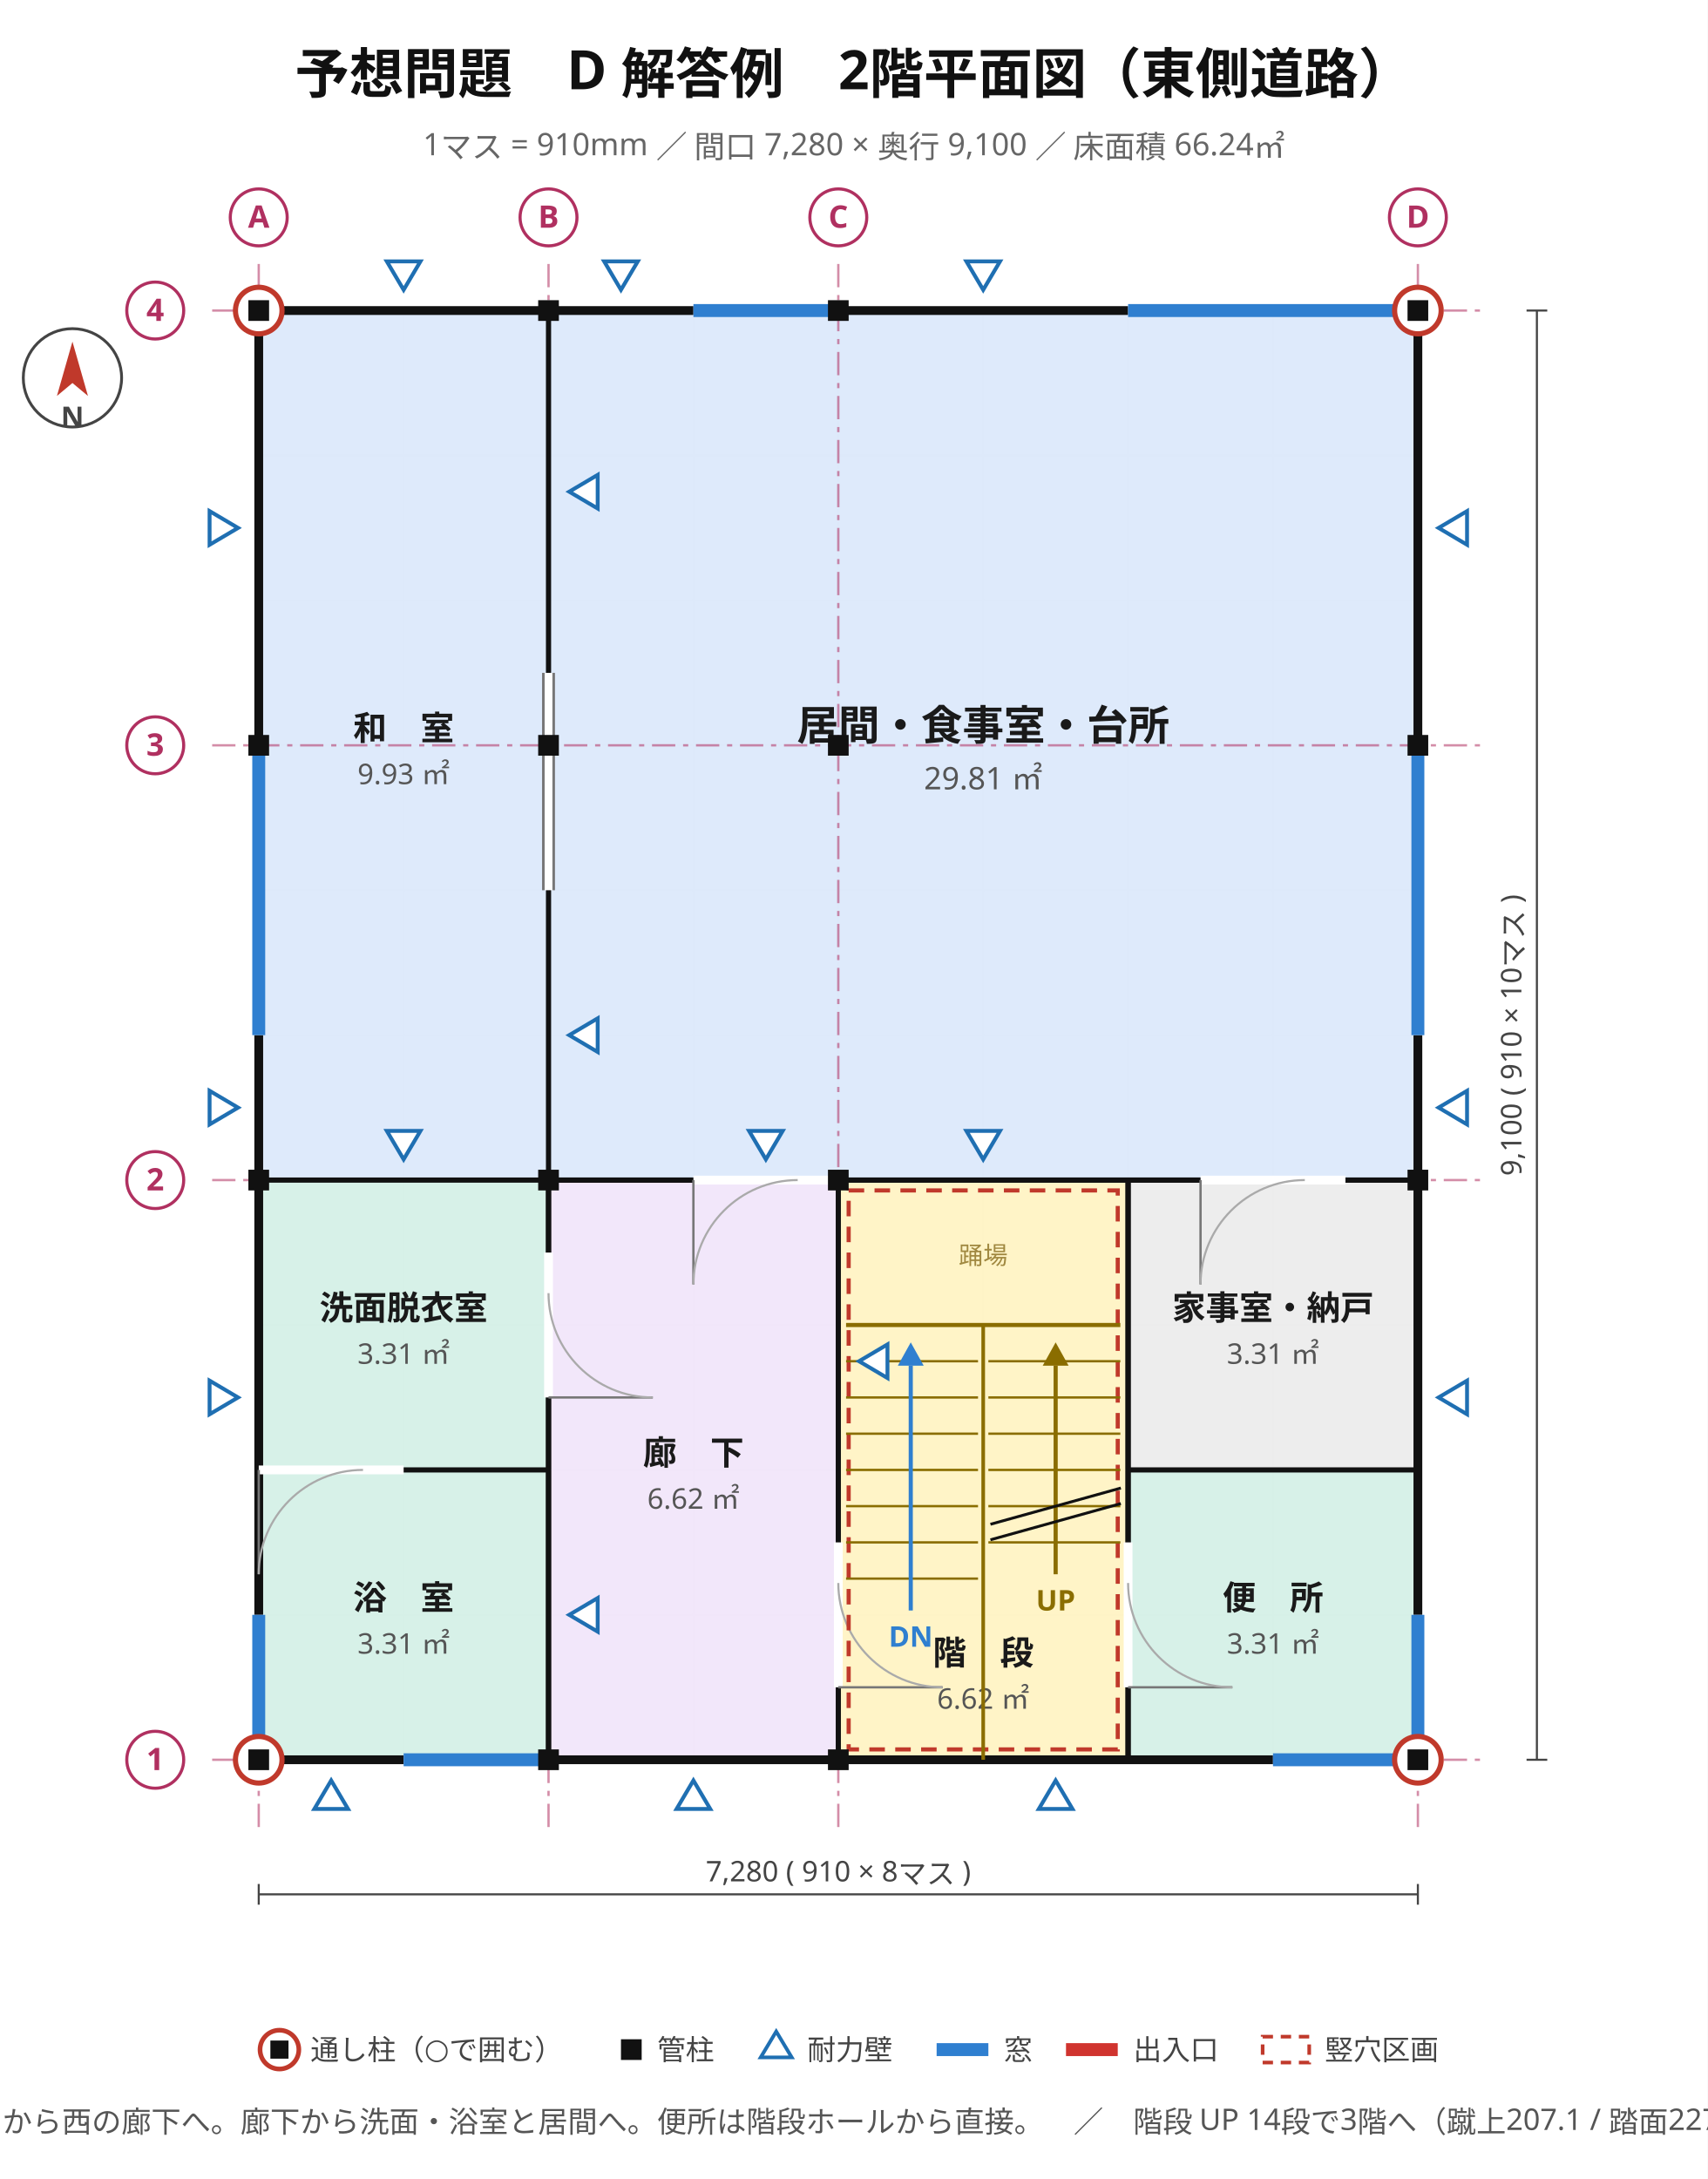
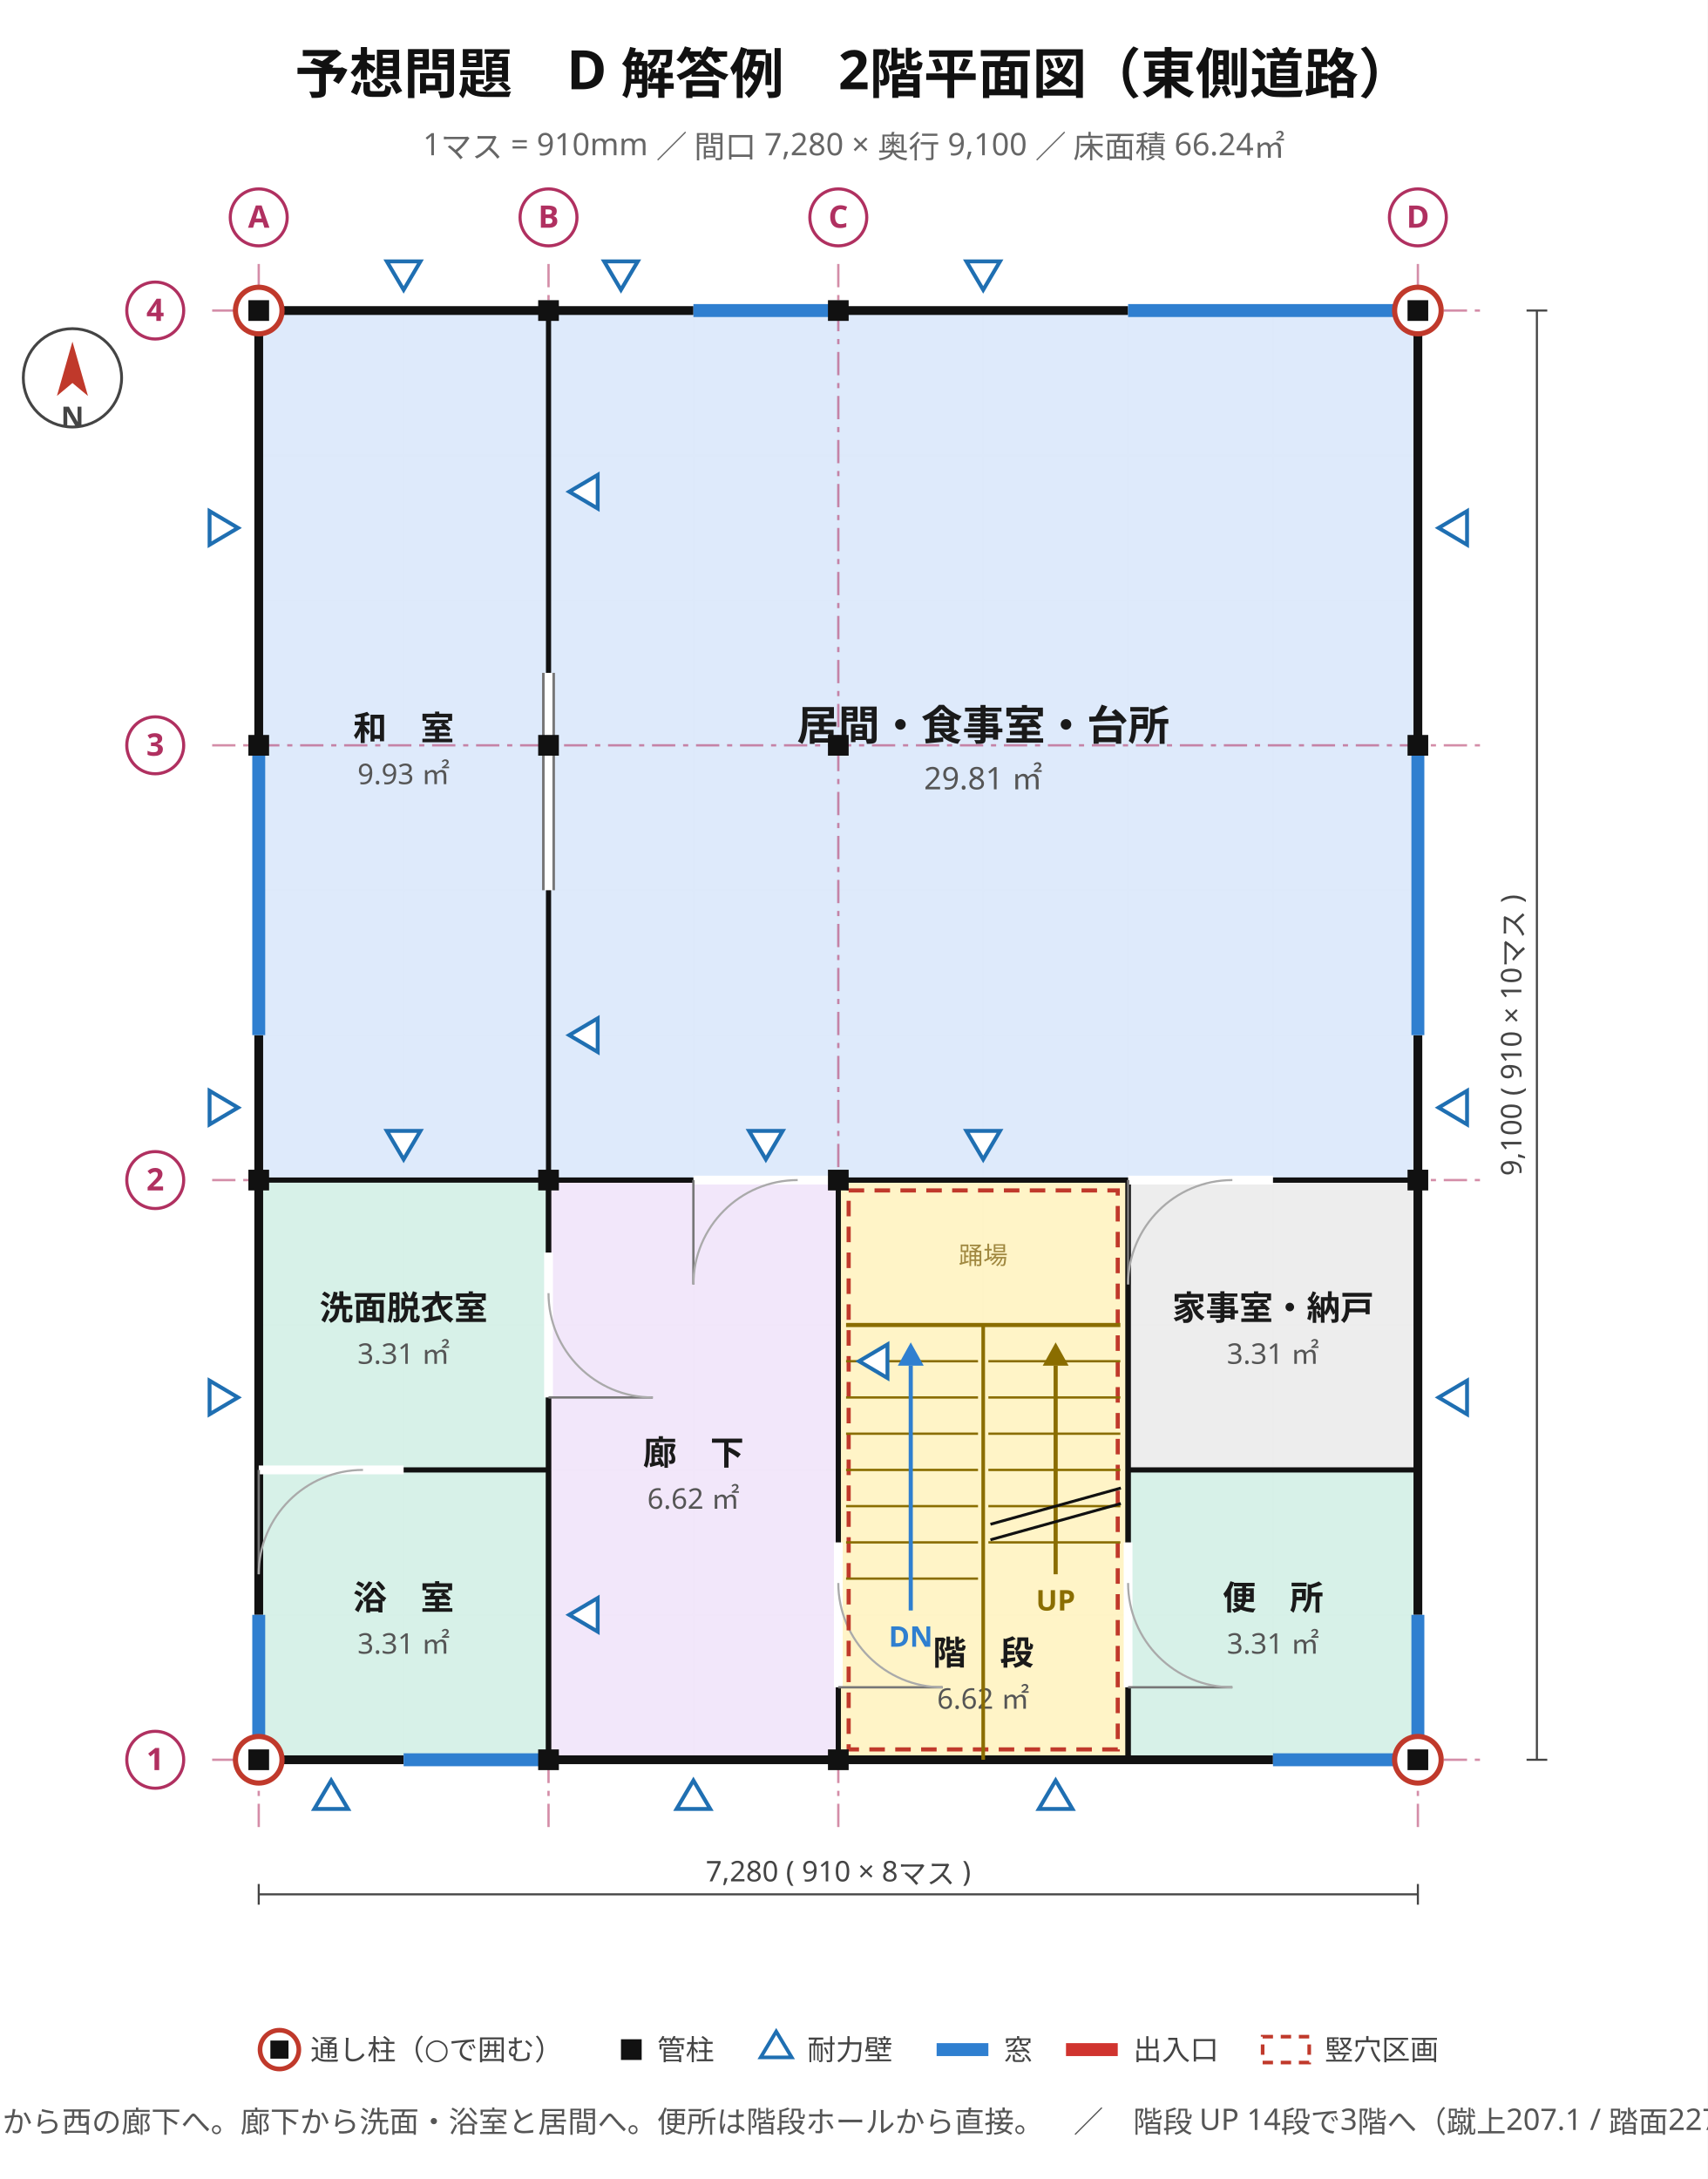
<svg xmlns="http://www.w3.org/2000/svg" viewBox="0 0 660 842" width="660" height="842" font-family="'Hiragino Sans','Hiragino Kaku Gothic ProN','Noto Sans JP','Yu Gothic',Meiryo,'IPAGothic',sans-serif">
  <rect width="660" height="842" fill="#ffffff" />
  <text x="330" y="36" font-size="21" text-anchor="middle" fill="#111" font-weight="700" font-family="'Hiragino Sans','Hiragino Kaku Gothic ProN','Noto Sans JP','Yu Gothic',Meiryo,'IPAGothic',sans-serif">予想問題　D 解答例　2階平面図（東側道路）</text>
  <text x="330" y="60" font-size="12" text-anchor="middle" fill="#666" font-weight="400" font-family="'Hiragino Sans','Hiragino Kaku Gothic ProN','Noto Sans JP','Yu Gothic',Meiryo,'IPAGothic',sans-serif">1マス = 910mm ／ 間口 7,280 × 奥行 9,100 ／ 床面積 66.24㎡</text>
  <line x1="100" y1="120" x2="100" y2="680" stroke="#e8e8e8" stroke-width="0.7" />
  <line x1="156" y1="120" x2="156" y2="680" stroke="#e8e8e8" stroke-width="0.7" />
  <line x1="212" y1="120" x2="212" y2="680" stroke="#e8e8e8" stroke-width="0.7" />
  <line x1="268" y1="120" x2="268" y2="680" stroke="#e8e8e8" stroke-width="0.7" />
  <line x1="324" y1="120" x2="324" y2="680" stroke="#e8e8e8" stroke-width="0.7" />
  <line x1="380" y1="120" x2="380" y2="680" stroke="#e8e8e8" stroke-width="0.7" />
  <line x1="436" y1="120" x2="436" y2="680" stroke="#e8e8e8" stroke-width="0.7" />
  <line x1="492" y1="120" x2="492" y2="680" stroke="#e8e8e8" stroke-width="0.7" />
  <line x1="548" y1="120" x2="548" y2="680" stroke="#e8e8e8" stroke-width="0.7" />
  <line x1="100" y1="680" x2="548" y2="680" stroke="#e8e8e8" stroke-width="0.7" />
  <line x1="100" y1="624" x2="548" y2="624" stroke="#e8e8e8" stroke-width="0.7" />
  <line x1="100" y1="568" x2="548" y2="568" stroke="#e8e8e8" stroke-width="0.7" />
  <line x1="100" y1="512" x2="548" y2="512" stroke="#e8e8e8" stroke-width="0.7" />
  <line x1="100" y1="456" x2="548" y2="456" stroke="#e8e8e8" stroke-width="0.7" />
  <line x1="100" y1="400" x2="548" y2="400" stroke="#e8e8e8" stroke-width="0.7" />
  <line x1="100" y1="344" x2="548" y2="344" stroke="#e8e8e8" stroke-width="0.7" />
  <line x1="100" y1="288" x2="548" y2="288" stroke="#e8e8e8" stroke-width="0.7" />
  <line x1="100" y1="232" x2="548" y2="232" stroke="#e8e8e8" stroke-width="0.7" />
  <line x1="100" y1="176" x2="548" y2="176" stroke="#e8e8e8" stroke-width="0.7" />
  <line x1="100" y1="120" x2="548" y2="120" stroke="#e8e8e8" stroke-width="0.7" />
  <rect x="100" y="568" width="112" height="112" fill="#d5f0e7" stroke="#2f9077" stroke-width="1.2" opacity="0.95" />
  <text x="156" y="622" font-size="13" text-anchor="middle" fill="#1a1a1a" font-weight="700" font-family="'Hiragino Sans','Hiragino Kaku Gothic ProN','Noto Sans JP','Yu Gothic',Meiryo,'IPAGothic',sans-serif">浴　室</text>
  <text x="156" y="639" font-size="11" text-anchor="middle" fill="#555" font-weight="400" font-family="'Hiragino Sans','Hiragino Kaku Gothic ProN','Noto Sans JP','Yu Gothic',Meiryo,'IPAGothic',sans-serif">3.31 ㎡</text>
  <rect x="100" y="456" width="112" height="112" fill="#d5f0e7" stroke="#2f9077" stroke-width="1.2" opacity="0.95" />
  <text x="156" y="510" font-size="13" text-anchor="middle" fill="#1a1a1a" font-weight="700" font-family="'Hiragino Sans','Hiragino Kaku Gothic ProN','Noto Sans JP','Yu Gothic',Meiryo,'IPAGothic',sans-serif">洗面脱衣室</text>
  <text x="156" y="527" font-size="11" text-anchor="middle" fill="#555" font-weight="400" font-family="'Hiragino Sans','Hiragino Kaku Gothic ProN','Noto Sans JP','Yu Gothic',Meiryo,'IPAGothic',sans-serif">3.31 ㎡</text>
  <rect x="212" y="456" width="112" height="224" fill="#f1e6fa" stroke="#8b62b5" stroke-width="1.2" opacity="0.95" />
  <text x="268" y="566" font-size="13" text-anchor="middle" fill="#1a1a1a" font-weight="700" font-family="'Hiragino Sans','Hiragino Kaku Gothic ProN','Noto Sans JP','Yu Gothic',Meiryo,'IPAGothic',sans-serif">廊　下</text>
  <text x="268" y="583" font-size="11" text-anchor="middle" fill="#555" font-weight="400" font-family="'Hiragino Sans','Hiragino Kaku Gothic ProN','Noto Sans JP','Yu Gothic',Meiryo,'IPAGothic',sans-serif">6.62 ㎡</text>
  <rect x="324" y="456" width="112" height="224" fill="#fff3c4" stroke="#bb9508" stroke-width="1.2" opacity="0.95" />
  <text x="380" y="643.28" font-size="13" text-anchor="middle" fill="#1a1a1a" font-weight="700" font-family="'Hiragino Sans','Hiragino Kaku Gothic ProN','Noto Sans JP','Yu Gothic',Meiryo,'IPAGothic',sans-serif">階　段</text>
  <text x="380" y="660.28" font-size="11" text-anchor="middle" fill="#555" font-weight="400" font-family="'Hiragino Sans','Hiragino Kaku Gothic ProN','Noto Sans JP','Yu Gothic',Meiryo,'IPAGothic',sans-serif">6.62 ㎡</text>
  <rect x="436" y="568" width="112" height="112" fill="#d5f0e7" stroke="#2f9077" stroke-width="1.2" opacity="0.95" />
  <text x="492" y="622" font-size="13" text-anchor="middle" fill="#1a1a1a" font-weight="700" font-family="'Hiragino Sans','Hiragino Kaku Gothic ProN','Noto Sans JP','Yu Gothic',Meiryo,'IPAGothic',sans-serif">便　所</text>
  <text x="492" y="639" font-size="11" text-anchor="middle" fill="#555" font-weight="400" font-family="'Hiragino Sans','Hiragino Kaku Gothic ProN','Noto Sans JP','Yu Gothic',Meiryo,'IPAGothic',sans-serif">3.31 ㎡</text>
  <rect x="436" y="456" width="112" height="112" fill="#ececec" stroke="#8a8a8a" stroke-width="1.2" opacity="0.95" />
  <text x="492" y="510" font-size="13" text-anchor="middle" fill="#1a1a1a" font-weight="700" font-family="'Hiragino Sans','Hiragino Kaku Gothic ProN','Noto Sans JP','Yu Gothic',Meiryo,'IPAGothic',sans-serif">家事室・納戸</text>
  <text x="492" y="527" font-size="11" text-anchor="middle" fill="#555" font-weight="400" font-family="'Hiragino Sans','Hiragino Kaku Gothic ProN','Noto Sans JP','Yu Gothic',Meiryo,'IPAGothic',sans-serif">3.31 ㎡</text>
  <rect x="100" y="120" width="112" height="336" fill="#dce9fb" stroke="#4a76b8" stroke-width="1.2" opacity="0.95" />
  <text x="156" y="286" font-size="13" text-anchor="middle" fill="#1a1a1a" font-weight="700" font-family="'Hiragino Sans','Hiragino Kaku Gothic ProN','Noto Sans JP','Yu Gothic',Meiryo,'IPAGothic',sans-serif">和　室</text>
  <text x="156" y="303" font-size="11" text-anchor="middle" fill="#555" font-weight="400" font-family="'Hiragino Sans','Hiragino Kaku Gothic ProN','Noto Sans JP','Yu Gothic',Meiryo,'IPAGothic',sans-serif">9.93 ㎡</text>
  <rect x="212" y="120" width="336" height="336" fill="#dce9fb" stroke="#4a76b8" stroke-width="1.2" opacity="0.95" />
  <text x="380" y="286" font-size="16" text-anchor="middle" fill="#1a1a1a" font-weight="700" font-family="'Hiragino Sans','Hiragino Kaku Gothic ProN','Noto Sans JP','Yu Gothic',Meiryo,'IPAGothic',sans-serif">居間・食事室・台所</text>
  <text x="380" y="305" font-size="12" text-anchor="middle" fill="#555" font-weight="400" font-family="'Hiragino Sans','Hiragino Kaku Gothic ProN','Noto Sans JP','Yu Gothic',Meiryo,'IPAGothic',sans-serif">29.81 ㎡</text>
  <line x1="100" y1="102" x2="100" y2="706" stroke="#b03060" stroke-width="0.9" stroke-dasharray="9 3 2 3" opacity="0.55" />
  <line x1="212" y1="102" x2="212" y2="706" stroke="#b03060" stroke-width="0.9" stroke-dasharray="9 3 2 3" opacity="0.55" />
  <line x1="324" y1="102" x2="324" y2="706" stroke="#b03060" stroke-width="0.9" stroke-dasharray="9 3 2 3" opacity="0.55" />
  <line x1="548" y1="102" x2="548" y2="706" stroke="#b03060" stroke-width="0.9" stroke-dasharray="9 3 2 3" opacity="0.55" />
  <line x1="82" y1="680" x2="574" y2="680" stroke="#b03060" stroke-width="0.9" stroke-dasharray="9 3 2 3" opacity="0.55" />
  <line x1="82" y1="456" x2="574" y2="456" stroke="#b03060" stroke-width="0.9" stroke-dasharray="9 3 2 3" opacity="0.55" />
  <line x1="82" y1="288" x2="574" y2="288" stroke="#b03060" stroke-width="0.9" stroke-dasharray="9 3 2 3" opacity="0.55" />
  <line x1="82" y1="120" x2="574" y2="120" stroke="#b03060" stroke-width="0.9" stroke-dasharray="9 3 2 3" opacity="0.55" />
  <rect x="100" y="120" width="448" height="560" stroke="#111" stroke-width="3.4" fill="none" />
  <line x1="548" y1="400" x2="548" y2="288" stroke="#ffffff" stroke-width="4.2" />
  <line x1="548" y1="400" x2="548" y2="288" stroke="#2f7fd0" stroke-width="5.0" />
  <line x1="548" y1="680" x2="548" y2="624" stroke="#ffffff" stroke-width="4.2" />
  <line x1="548" y1="680" x2="548" y2="624" stroke="#2f7fd0" stroke-width="5.0" />
  <line x1="156" y1="680" x2="212" y2="680" stroke="#ffffff" stroke-width="4.2" />
  <line x1="156" y1="680" x2="212" y2="680" stroke="#2f7fd0" stroke-width="5.0" />
  <line x1="492" y1="680" x2="548" y2="680" stroke="#ffffff" stroke-width="4.2" />
  <line x1="492" y1="680" x2="548" y2="680" stroke="#2f7fd0" stroke-width="5.0" />
  <line x1="268" y1="120" x2="324" y2="120" stroke="#ffffff" stroke-width="4.2" />
  <line x1="268" y1="120" x2="324" y2="120" stroke="#2f7fd0" stroke-width="5.0" />
  <line x1="436" y1="120" x2="548" y2="120" stroke="#ffffff" stroke-width="4.2" />
  <line x1="436" y1="120" x2="548" y2="120" stroke="#2f7fd0" stroke-width="5.0" />
  <line x1="100" y1="400" x2="100" y2="288" stroke="#ffffff" stroke-width="4.2" />
  <line x1="100" y1="400" x2="100" y2="288" stroke="#2f7fd0" stroke-width="5.0" />
  <line x1="100" y1="680" x2="100" y2="624" stroke="#ffffff" stroke-width="4.2" />
  <line x1="100" y1="680" x2="100" y2="624" stroke="#2f7fd0" stroke-width="5.0" />
-   <line x1="212" y1="568" x2="212" y2="456" stroke="#111" stroke-width="2.0" />
+   <line x1="212" y1="456" x2="548" y2="456" stroke="#111" stroke-width="2.0" />
+   <line x1="212" y1="456" x2="212" y2="120" stroke="#111" stroke-width="2.0" />
+   <line x1="324" y1="680" x2="324" y2="456" stroke="#111" stroke-width="2.0" />
+   <line x1="100" y1="456" x2="212" y2="456" stroke="#111" stroke-width="2.0" />
+   <line x1="436" y1="456" x2="548" y2="456" stroke="#111" stroke-width="2.0" />
+   <line x1="212" y1="456" x2="324" y2="456" stroke="#111" stroke-width="2.0" />
+   <line x1="436" y1="680" x2="436" y2="568" stroke="#111" stroke-width="2.0" />
+   <line x1="100" y1="568" x2="212" y2="568" stroke="#111" stroke-width="2.0" />
  <line x1="436" y1="568" x2="548" y2="568" stroke="#111" stroke-width="2.0" />
-   <line x1="100" y1="456" x2="212" y2="456" stroke="#111" stroke-width="2.0" />
-   <line x1="212" y1="456" x2="548" y2="456" stroke="#111" stroke-width="2.0" />
-   <line x1="324" y1="680" x2="324" y2="456" stroke="#111" stroke-width="2.0" />
-   <line x1="436" y1="456" x2="548" y2="456" stroke="#111" stroke-width="2.0" />
-   <line x1="212" y1="456" x2="212" y2="120" stroke="#111" stroke-width="2.0" />
-   <line x1="436" y1="680" x2="436" y2="568" stroke="#111" stroke-width="2.0" />
-   <line x1="212" y1="456" x2="324" y2="456" stroke="#111" stroke-width="2.0" />
  <line x1="212" y1="680" x2="212" y2="568" stroke="#111" stroke-width="2.0" />
  <line x1="436" y1="680" x2="436" y2="456" stroke="#111" stroke-width="2.0" />
  <line x1="436" y1="568" x2="436" y2="456" stroke="#111" stroke-width="2.0" />
  <line x1="324" y1="456" x2="436" y2="456" stroke="#111" stroke-width="2.0" />
-   <line x1="100" y1="568" x2="212" y2="568" stroke="#111" stroke-width="2.0" />
  <line x1="212" y1="680" x2="212" y2="456" stroke="#111" stroke-width="2.0" />
+   <line x1="212" y1="568" x2="212" y2="456" stroke="#111" stroke-width="2.0" />
  <line x1="324" y1="652" x2="324" y2="596" stroke="#ffffff" stroke-width="3.4" />
  <line x1="324" y1="652" x2="364.32" y2="652" stroke="#777" stroke-width="0.9" />
  <path d="M 364.3 652.0 A 40.3 40.3 0 0 1 324.0 611.7" stroke="#aaa" stroke-width="0.8" fill="none" />
  <line x1="212" y1="540" x2="212" y2="484" stroke="#ffffff" stroke-width="3.4" />
  <line x1="212" y1="540" x2="252.32" y2="540" stroke="#777" stroke-width="0.9" />
  <path d="M 252.3 540.0 A 40.3 40.3 0 0 1 212.0 499.7" stroke="#aaa" stroke-width="0.8" fill="none" />
  <line x1="100" y1="568" x2="156" y2="568" stroke="#ffffff" stroke-width="3.4" />
  <line x1="100" y1="568" x2="100" y2="608.32" stroke="#777" stroke-width="0.9" />
  <path d="M 100.0 608.3 A 40.3 40.3 0 0 1 140.3 568.0" stroke="#aaa" stroke-width="0.8" fill="none" />
  <line x1="268" y1="456" x2="324" y2="456" stroke="#ffffff" stroke-width="3.4" />
  <line x1="268" y1="456" x2="268" y2="496.32" stroke="#777" stroke-width="0.9" />
  <path d="M 268.0 496.3 A 40.3 40.3 0 0 1 308.3 456.0" stroke="#aaa" stroke-width="0.8" fill="none" />
  <line x1="212" y1="344" x2="212" y2="260" stroke="#ffffff" stroke-width="3.4" />
  <line x1="210" y1="344" x2="210" y2="260" stroke="#777" stroke-width="1.0" />
  <line x1="214" y1="344" x2="214" y2="260" stroke="#777" stroke-width="1.0" />
  <line x1="436" y1="652" x2="436" y2="596" stroke="#ffffff" stroke-width="3.4" />
  <line x1="436" y1="652" x2="476.32" y2="652" stroke="#777" stroke-width="0.9" />
  <path d="M 476.3 652.0 A 40.3 40.3 0 0 1 436.0 611.7" stroke="#aaa" stroke-width="0.8" fill="none" />
-   <line x1="464" y1="456" x2="520" y2="456" stroke="#ffffff" stroke-width="3.4" />
-   <line x1="464" y1="456" x2="464" y2="496.32" stroke="#777" stroke-width="0.9" />
-   <path d="M 464.0 496.3 A 40.3 40.3 0 0 1 504.3 456.0" stroke="#aaa" stroke-width="0.8" fill="none" />
+   <line x1="436" y1="456" x2="492" y2="456" stroke="#ffffff" stroke-width="3.4" />
+   <line x1="436" y1="456" x2="436" y2="496.32" stroke="#777" stroke-width="0.9" />
+   <path d="M 436.0 496.3 A 40.3 40.3 0 0 1 476.3 456.0" stroke="#aaa" stroke-width="0.8" fill="none" />
  <rect x="328" y="460" width="104" height="216" fill="none" stroke="#c0392b" stroke-width="1.6" stroke-dasharray="6 4" />
  <line x1="327" y1="512" x2="433" y2="512" stroke="#8a6d00" stroke-width="1.6" />
  <line x1="380" y1="680" x2="380" y2="512" stroke="#8a6d00" stroke-width="1.4" />
  <line x1="382" y1="526" x2="433" y2="526" stroke="#8a6d00" stroke-width="0.9" />
  <line x1="382" y1="540" x2="433" y2="540" stroke="#8a6d00" stroke-width="0.9" />
  <line x1="382" y1="554" x2="433" y2="554" stroke="#8a6d00" stroke-width="0.9" />
  <line x1="382" y1="568" x2="433" y2="568" stroke="#8a6d00" stroke-width="0.9" />
  <line x1="382" y1="582" x2="433" y2="582" stroke="#8a6d00" stroke-width="0.9" />
  <line x1="382" y1="596" x2="433" y2="596" stroke="#8a6d00" stroke-width="0.9" />
  <line x1="327" y1="526" x2="378" y2="526" stroke="#8a6d00" stroke-width="0.9" />
  <line x1="327" y1="540" x2="378" y2="540" stroke="#8a6d00" stroke-width="0.9" />
  <line x1="327" y1="554" x2="378" y2="554" stroke="#8a6d00" stroke-width="0.9" />
  <line x1="327" y1="568" x2="378" y2="568" stroke="#8a6d00" stroke-width="0.9" />
  <line x1="327" y1="582" x2="378" y2="582" stroke="#8a6d00" stroke-width="0.9" />
  <line x1="327" y1="596" x2="378" y2="596" stroke="#8a6d00" stroke-width="0.9" />
  <line x1="327" y1="610" x2="378" y2="610" stroke="#8a6d00" stroke-width="0.9" />
  <line x1="408" y1="608.32" x2="408" y2="527.72" stroke="#8a6d00" stroke-width="1.6" />
  <polygon points="408,518.72 403,527.72 413,527.72" fill="#8a6d00" />
  <text x="408" y="622.32" font-size="11" text-anchor="middle" fill="#8a6d00" font-weight="700" font-family="'Hiragino Sans','Hiragino Kaku Gothic ProN','Noto Sans JP','Yu Gothic',Meiryo,'IPAGothic',sans-serif">UP</text>
  <line x1="382.8" y1="589" x2="433.2" y2="575" stroke="#111" stroke-width="1.1" />
  <line x1="382.8" y1="595" x2="433.2" y2="581" stroke="#111" stroke-width="1.1" />
  <line x1="352" y1="622.32" x2="352" y2="527.72" stroke="#2f7fd0" stroke-width="1.6" />
  <polygon points="352,518.72 347,527.72 357,527.72" fill="#2f7fd0" />
  <text x="352" y="636.32" font-size="11" text-anchor="middle" fill="#2f7fd0" font-weight="700" font-family="'Hiragino Sans','Hiragino Kaku Gothic ProN','Noto Sans JP','Yu Gothic',Meiryo,'IPAGothic',sans-serif">DN</text>
  <text x="380" y="488.48" font-size="9.5" text-anchor="middle" fill="#a08840" font-weight="400" font-family="'Hiragino Sans','Hiragino Kaku Gothic ProN','Noto Sans JP','Yu Gothic',Meiryo,'IPAGothic',sans-serif">踊場</text>
  <polygon points="92,540 81,533.5 81,546.5" fill="#ffffff" stroke="#1f6fb2" stroke-width="1.5" />
  <polygon points="92,428 81,421.5 81,434.5" fill="#ffffff" stroke="#1f6fb2" stroke-width="1.5" />
  <polygon points="92,204 81,197.5 81,210.5" fill="#ffffff" stroke="#1f6fb2" stroke-width="1.5" />
  <polygon points="220,624 231,617.5 231,630.5" fill="#ffffff" stroke="#1f6fb2" stroke-width="1.5" />
  <polygon points="220,400 231,393.5 231,406.5" fill="#ffffff" stroke="#1f6fb2" stroke-width="1.5" />
  <polygon points="220,190 231,183.5 231,196.5" fill="#ffffff" stroke="#1f6fb2" stroke-width="1.5" />
  <polygon points="332,526 343,519.5 343,532.5" fill="#ffffff" stroke="#1f6fb2" stroke-width="1.5" />
  <polygon points="556,540 567,533.5 567,546.5" fill="#ffffff" stroke="#1f6fb2" stroke-width="1.5" />
  <polygon points="556,428 567,421.5 567,434.5" fill="#ffffff" stroke="#1f6fb2" stroke-width="1.5" />
  <polygon points="556,204 567,197.5 567,210.5" fill="#ffffff" stroke="#1f6fb2" stroke-width="1.5" />
  <polygon points="128,688 121.5,699 134.5,699" fill="#ffffff" stroke="#1f6fb2" stroke-width="1.5" />
  <polygon points="268,688 261.5,699 274.5,699" fill="#ffffff" stroke="#1f6fb2" stroke-width="1.5" />
  <polygon points="408,688 401.5,699 414.5,699" fill="#ffffff" stroke="#1f6fb2" stroke-width="1.5" />
  <polygon points="156,448 149.5,437 162.5,437" fill="#ffffff" stroke="#1f6fb2" stroke-width="1.5" />
  <polygon points="296,448 289.5,437 302.5,437" fill="#ffffff" stroke="#1f6fb2" stroke-width="1.5" />
  <polygon points="380,448 373.5,437 386.5,437" fill="#ffffff" stroke="#1f6fb2" stroke-width="1.5" />
  <polygon points="156,112 149.5,101 162.5,101" fill="#ffffff" stroke="#1f6fb2" stroke-width="1.5" />
  <polygon points="240,112 233.5,101 246.5,101" fill="#ffffff" stroke="#1f6fb2" stroke-width="1.5" />
  <polygon points="380,112 373.5,101 386.5,101" fill="#ffffff" stroke="#1f6fb2" stroke-width="1.5" />
  <rect x="208" y="676" width="8" height="8" fill="#111" />
  <rect x="320" y="676" width="8" height="8" fill="#111" />
  <rect x="96" y="452" width="8" height="8" fill="#111" />
  <rect x="544" y="452" width="8" height="8" fill="#111" />
  <rect x="96" y="284" width="8" height="8" fill="#111" />
  <rect x="544" y="284" width="8" height="8" fill="#111" />
  <rect x="208" y="116" width="8" height="8" fill="#111" />
  <rect x="320" y="116" width="8" height="8" fill="#111" />
  <rect x="208" y="452" width="8" height="8" fill="#111" />
  <rect x="320" y="452" width="8" height="8" fill="#111" />
  <rect x="208" y="284" width="8" height="8" fill="#111" />
  <rect x="320" y="284" width="8" height="8" fill="#111" />
  <circle cx="100" cy="680" r="9" fill="#ffffff" stroke="#c0392b" stroke-width="2.0" />
  <rect x="96" y="676" width="8" height="8" fill="#111" />
  <circle cx="548" cy="680" r="9" fill="#ffffff" stroke="#c0392b" stroke-width="2.0" />
  <rect x="544" y="676" width="8" height="8" fill="#111" />
  <circle cx="100" cy="120" r="9" fill="#ffffff" stroke="#c0392b" stroke-width="2.0" />
  <rect x="96" y="116" width="8" height="8" fill="#111" />
  <circle cx="548" cy="120" r="9" fill="#ffffff" stroke="#c0392b" stroke-width="2.0" />
  <rect x="544" y="116" width="8" height="8" fill="#111" />
  <circle cx="100" cy="84" r="11" fill="#ffffff" stroke="#b03060" stroke-width="1.2" />
  <text x="100" y="88" font-size="12" text-anchor="middle" fill="#b03060" font-weight="700" font-family="'Hiragino Sans','Hiragino Kaku Gothic ProN','Noto Sans JP','Yu Gothic',Meiryo,'IPAGothic',sans-serif">A</text>
  <circle cx="212" cy="84" r="11" fill="#ffffff" stroke="#b03060" stroke-width="1.2" />
  <text x="212" y="88" font-size="12" text-anchor="middle" fill="#b03060" font-weight="700" font-family="'Hiragino Sans','Hiragino Kaku Gothic ProN','Noto Sans JP','Yu Gothic',Meiryo,'IPAGothic',sans-serif">B</text>
  <circle cx="324" cy="84" r="11" fill="#ffffff" stroke="#b03060" stroke-width="1.2" />
  <text x="324" y="88" font-size="12" text-anchor="middle" fill="#b03060" font-weight="700" font-family="'Hiragino Sans','Hiragino Kaku Gothic ProN','Noto Sans JP','Yu Gothic',Meiryo,'IPAGothic',sans-serif">C</text>
  <circle cx="548" cy="84" r="11" fill="#ffffff" stroke="#b03060" stroke-width="1.2" />
  <text x="548" y="88" font-size="12" text-anchor="middle" fill="#b03060" font-weight="700" font-family="'Hiragino Sans','Hiragino Kaku Gothic ProN','Noto Sans JP','Yu Gothic',Meiryo,'IPAGothic',sans-serif">D</text>
  <circle cx="60" cy="680" r="11" fill="#ffffff" stroke="#b03060" stroke-width="1.2" />
  <text x="60" y="684" font-size="12" text-anchor="middle" fill="#b03060" font-weight="700" font-family="'Hiragino Sans','Hiragino Kaku Gothic ProN','Noto Sans JP','Yu Gothic',Meiryo,'IPAGothic',sans-serif">1</text>
  <circle cx="60" cy="456" r="11" fill="#ffffff" stroke="#b03060" stroke-width="1.2" />
  <text x="60" y="460" font-size="12" text-anchor="middle" fill="#b03060" font-weight="700" font-family="'Hiragino Sans','Hiragino Kaku Gothic ProN','Noto Sans JP','Yu Gothic',Meiryo,'IPAGothic',sans-serif">2</text>
  <circle cx="60" cy="288" r="11" fill="#ffffff" stroke="#b03060" stroke-width="1.2" />
  <text x="60" y="292" font-size="12" text-anchor="middle" fill="#b03060" font-weight="700" font-family="'Hiragino Sans','Hiragino Kaku Gothic ProN','Noto Sans JP','Yu Gothic',Meiryo,'IPAGothic',sans-serif">3</text>
  <circle cx="60" cy="120" r="11" fill="#ffffff" stroke="#b03060" stroke-width="1.2" />
  <text x="60" y="124" font-size="12" text-anchor="middle" fill="#b03060" font-weight="700" font-family="'Hiragino Sans','Hiragino Kaku Gothic ProN','Noto Sans JP','Yu Gothic',Meiryo,'IPAGothic',sans-serif">4</text>
  <line x1="100" y1="732" x2="548" y2="732" stroke="#444" stroke-width="0.8" />
  <line x1="100" y1="728" x2="100" y2="736" stroke="#444" stroke-width="0.8" />
  <line x1="548" y1="728" x2="548" y2="736" stroke="#444" stroke-width="0.8" />
  <text x="324" y="727" font-size="11" text-anchor="middle" fill="#444" font-weight="400" font-family="'Hiragino Sans','Hiragino Kaku Gothic ProN','Noto Sans JP','Yu Gothic',Meiryo,'IPAGothic',sans-serif">7,280  ( 910 × 8マス )</text>
  <line x1="594" y1="680" x2="594" y2="120" stroke="#444" stroke-width="0.8" />
  <line x1="590" y1="680" x2="598" y2="680" stroke="#444" stroke-width="0.8" />
  <line x1="590" y1="120" x2="598" y2="120" stroke="#444" stroke-width="0.8" />
  <g transform="translate(588,400) rotate(-90)">
    <text x="0" y="0" font-size="11" text-anchor="middle" fill="#444" font-weight="400" font-family="'Hiragino Sans','Hiragino Kaku Gothic ProN','Noto Sans JP','Yu Gothic',Meiryo,'IPAGothic',sans-serif">9,100  ( 910 × 10マス )</text>
  </g>
  <circle cx="28" cy="146" r="19" fill="#ffffff" stroke="#444" stroke-width="1.1" />
  <polygon points="28,132 22,153 28,148 34,153" fill="#c0392b" />
  <text x="28" y="165" font-size="11" text-anchor="middle" fill="#444" font-weight="700" font-family="'Hiragino Sans','Hiragino Kaku Gothic ProN','Noto Sans JP','Yu Gothic',Meiryo,'IPAGothic',sans-serif">N</text>
  <circle cx="108" cy="792" r="7.5" fill="#ffffff" stroke="#c0392b" stroke-width="1.8" />
  <rect x="104.5" y="788.5" width="7" height="7" fill="#111" />
  <text x="120" y="796" font-size="11" text-anchor="start" fill="#444" font-weight="400" font-family="'Hiragino Sans','Hiragino Kaku Gothic ProN','Noto Sans JP','Yu Gothic',Meiryo,'IPAGothic',sans-serif">通し柱（○で囲む）</text>
  <rect x="240" y="788" width="8" height="8" fill="#111" />
  <text x="254" y="796" font-size="11" text-anchor="start" fill="#444" font-weight="400" font-family="'Hiragino Sans','Hiragino Kaku Gothic ProN','Noto Sans JP','Yu Gothic',Meiryo,'IPAGothic',sans-serif">管柱</text>
  <polygon points="300,785 294,795 306,795" fill="#fff" stroke="#1f6fb2" stroke-width="1.4" />
  <text x="312" y="796" font-size="11" text-anchor="start" fill="#444" font-weight="400" font-family="'Hiragino Sans','Hiragino Kaku Gothic ProN','Noto Sans JP','Yu Gothic',Meiryo,'IPAGothic',sans-serif">耐力壁</text>
  <line x1="362" y1="792" x2="382" y2="792" stroke="#2f7fd0" stroke-width="5" />
  <text x="388" y="796" font-size="11" text-anchor="start" fill="#444" font-weight="400" font-family="'Hiragino Sans','Hiragino Kaku Gothic ProN','Noto Sans JP','Yu Gothic',Meiryo,'IPAGothic',sans-serif">窓</text>
  <line x1="412" y1="792" x2="432" y2="792" stroke="#d0342f" stroke-width="5" />
  <text x="438" y="796" font-size="11" text-anchor="start" fill="#444" font-weight="400" font-family="'Hiragino Sans','Hiragino Kaku Gothic ProN','Noto Sans JP','Yu Gothic',Meiryo,'IPAGothic',sans-serif">出入口</text>
  <rect x="488" y="787" width="18" height="10" fill="none" stroke="#c0392b" stroke-width="1.4" stroke-dasharray="4 3" />
  <text x="512" y="796" font-size="11" text-anchor="start" fill="#444" font-weight="400" font-family="'Hiragino Sans','Hiragino Kaku Gothic ProN','Noto Sans JP','Yu Gothic',Meiryo,'IPAGothic',sans-serif">竪穴区画</text>
  <text x="330" y="824" font-size="11.5" text-anchor="middle" fill="#555" font-weight="400" font-family="'Hiragino Sans','Hiragino Kaku Gothic ProN','Noto Sans JP','Yu Gothic',Meiryo,'IPAGothic',sans-serif">階段の上りはじめ（南）から西の廊下へ。廊下から洗面・浴室と居間へ。便所は階段ホールから直接。　／　階段 UP 14段で3階へ（蹴上207.1 / 踏面227.5）／ DN 15段で1階へ</text>
</svg>
